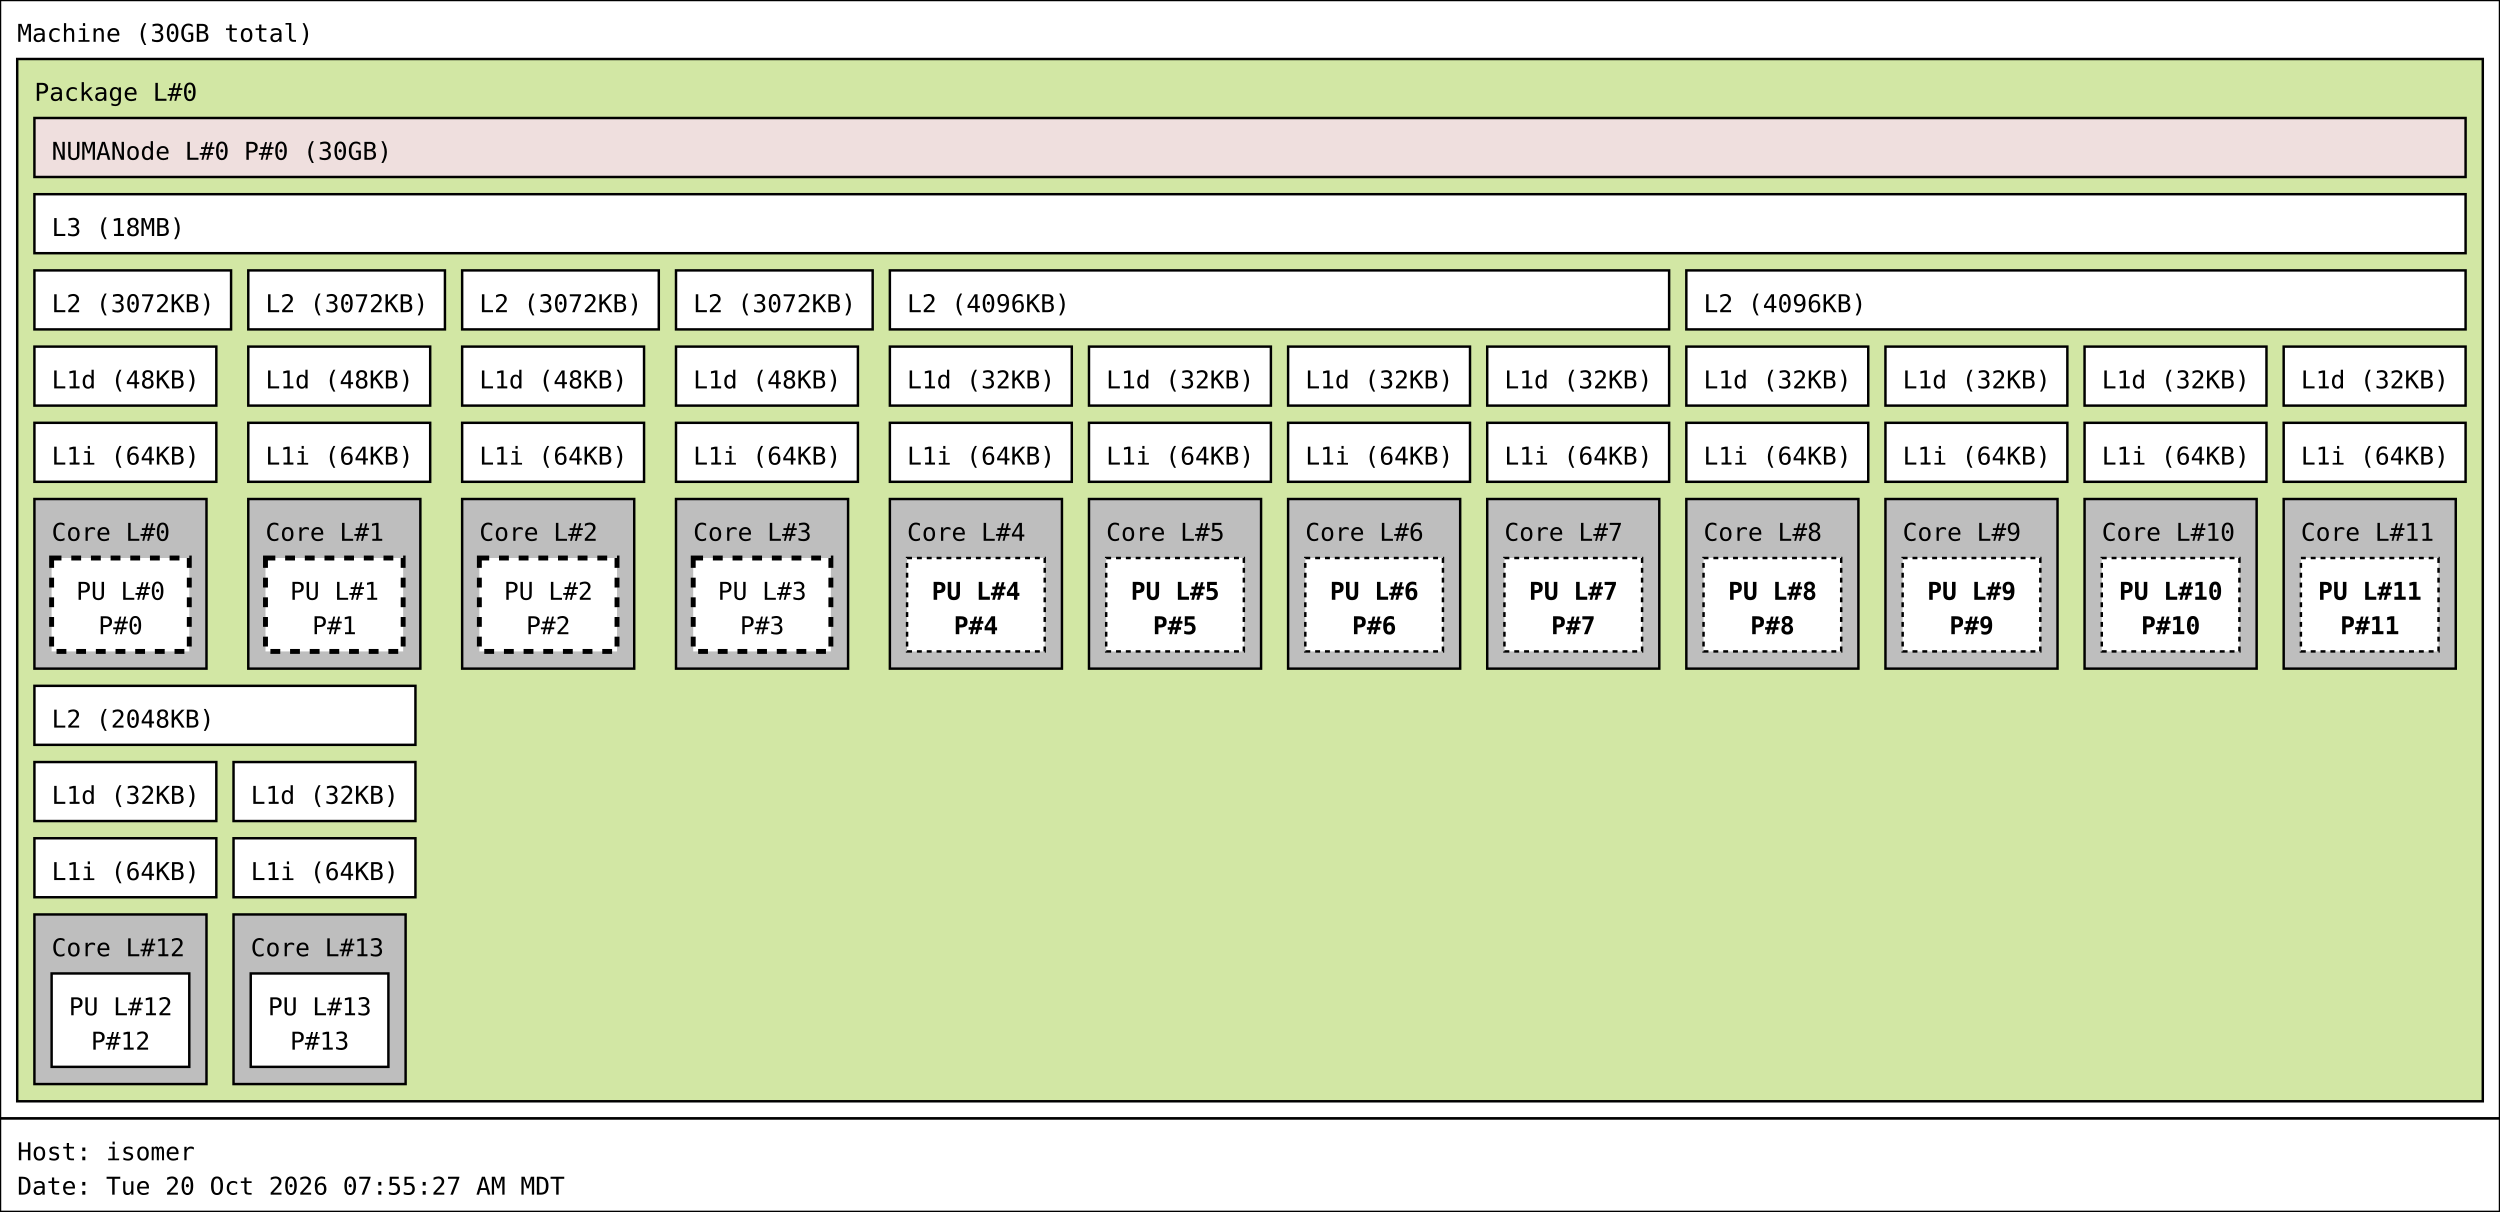
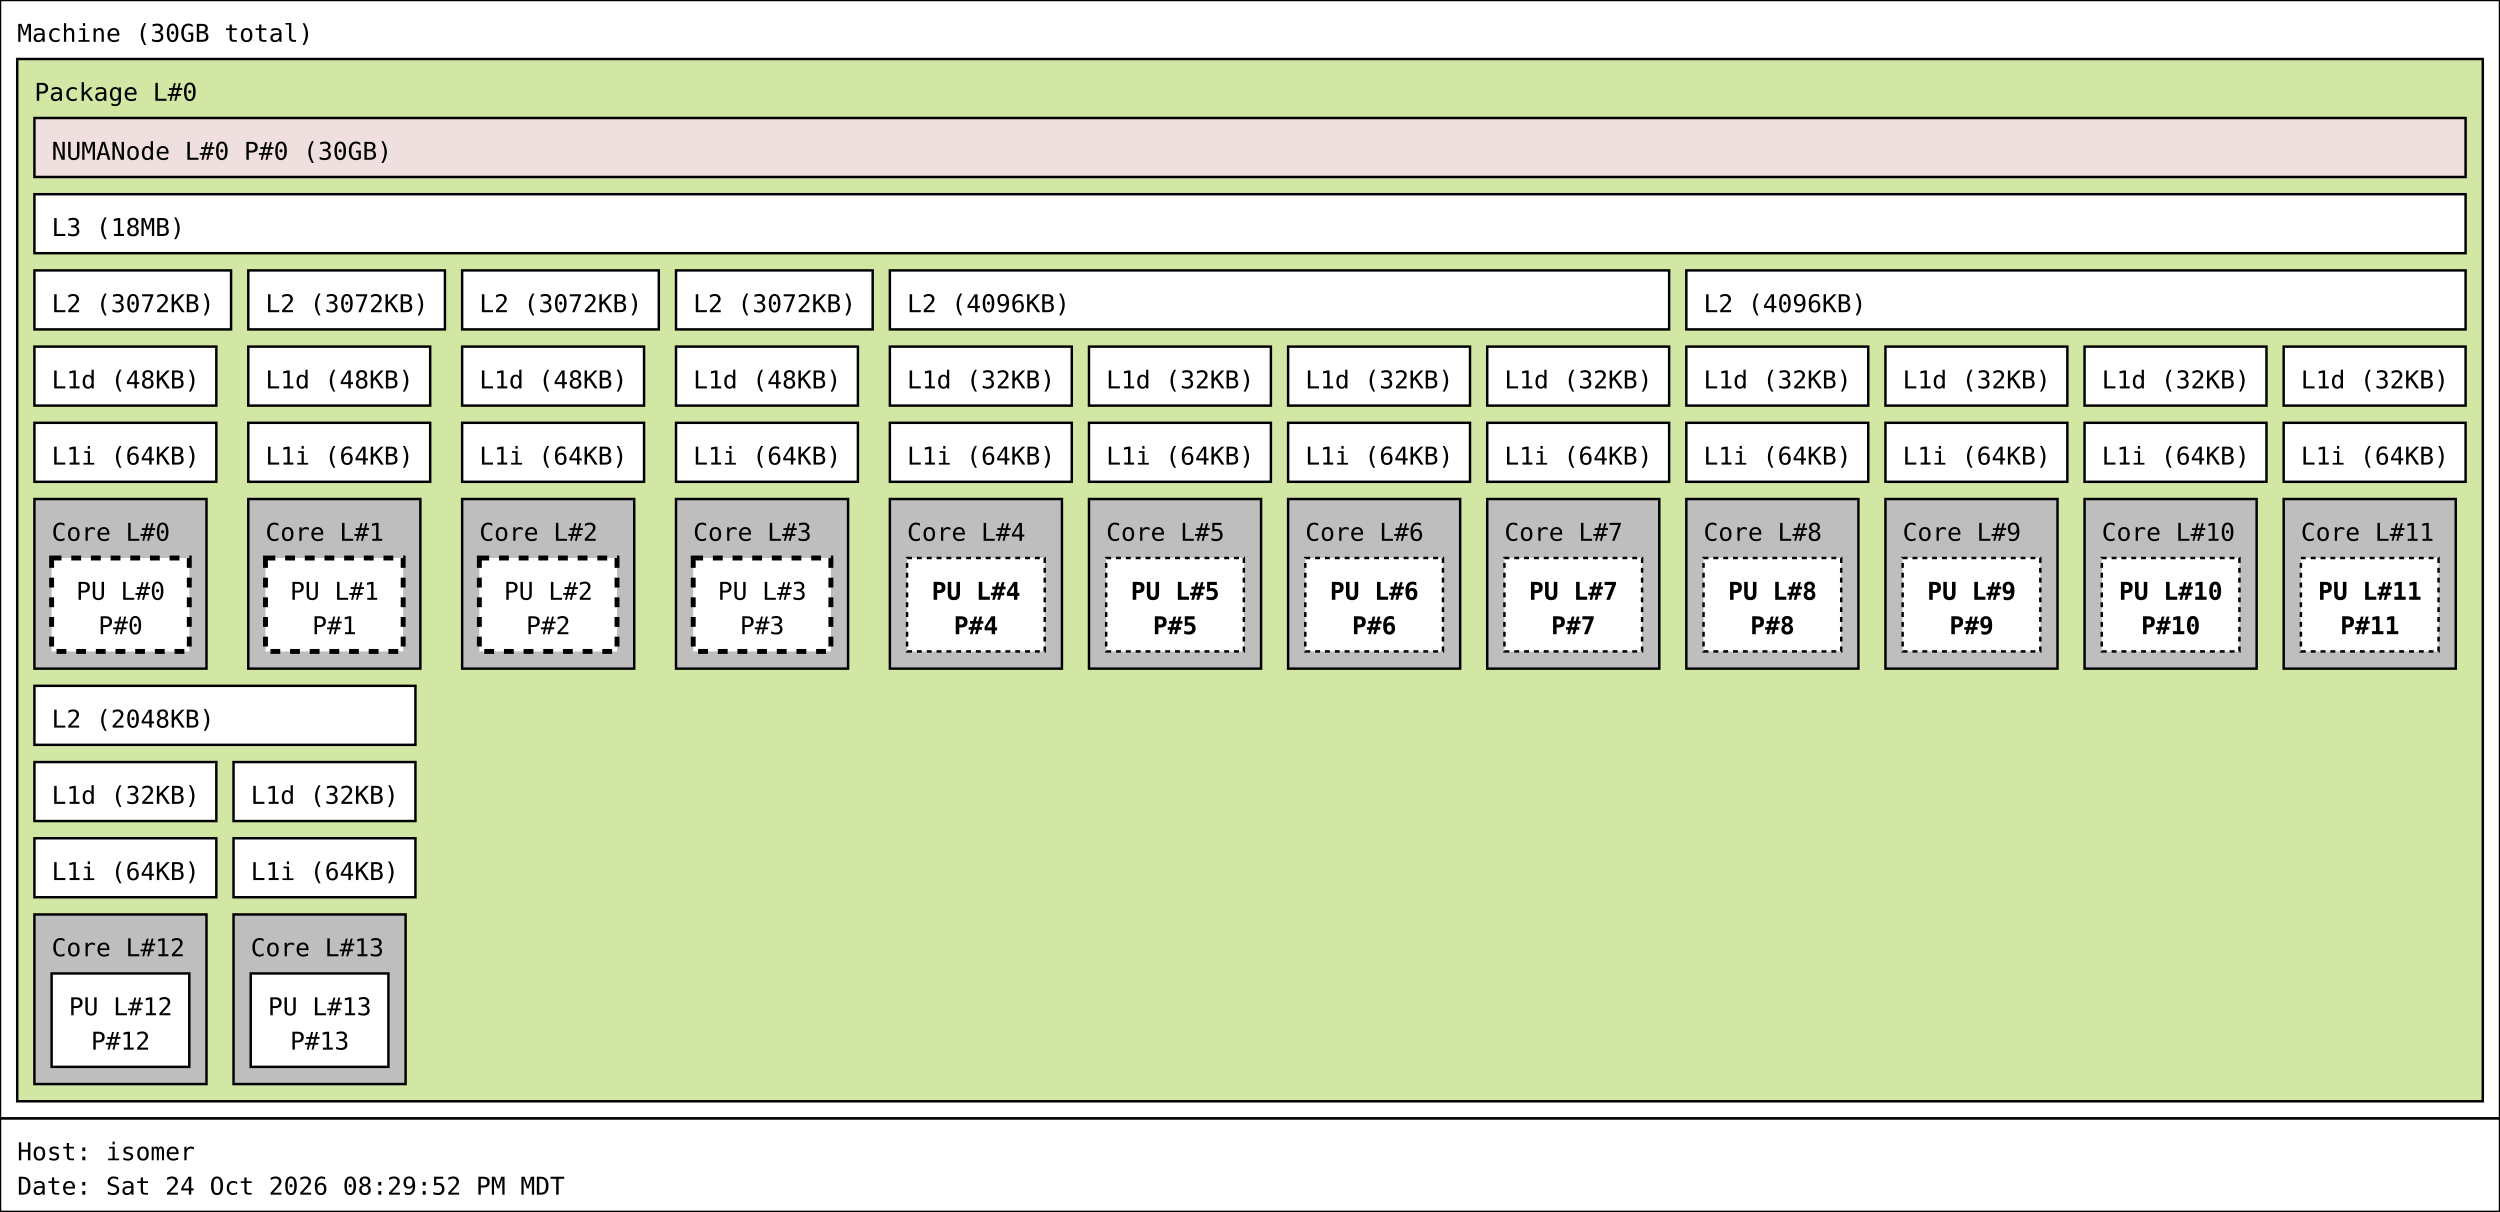
<svg xmlns="http://www.w3.org/2000/svg" width="1017px" height="493px" viewBox="0 0 1017px 493px" version="1.1">
  <rect id="Machine_0_rect" class="Machine" x="0" y="0" width="1017" height="455" fill="rgb(255,255,255)" stroke="rgb(0,0,0)" stroke-width="1" />
  <text id="Machine_0_text" class="Machine" font-family="Monospace" x="7" y="17" fill="rgb(0,0,0)" font-size="10px">Machine (30GB total)</text>
  <rect id="Package_0_rect" class="Package" x="7" y="24" width="1003" height="424" fill="rgb(210,231,164)" stroke="rgb(0,0,0)" stroke-width="1" />
  <text id="Package_0_text" class="Package" font-family="Monospace" x="14" y="41" fill="rgb(0,0,0)" font-size="10px">Package L#0</text>
  <rect id="L3_0_rect" class="L3" x="14" y="79" width="989" height="24" fill="rgb(255,255,255)" stroke="rgb(0,0,0)" stroke-width="1" />
  <text id="L3_0_text" class="L3" font-family="Monospace" x="21" y="96" fill="rgb(0,0,0)" font-size="10px">L3 (18MB)</text>
  <rect id="L2_0_rect" class="L2" x="14" y="110" width="80" height="24" fill="rgb(255,255,255)" stroke="rgb(0,0,0)" stroke-width="1" />
  <text id="L2_0_text" class="L2" font-family="Monospace" x="21" y="127" fill="rgb(0,0,0)" font-size="10px">L2 (3072KB)</text>
  <rect id="L1d_0_rect" class="L1d" x="14" y="141" width="74" height="24" fill="rgb(255,255,255)" stroke="rgb(0,0,0)" stroke-width="1" />
  <text id="L1d_0_text" class="L1d" font-family="Monospace" x="21" y="158" fill="rgb(0,0,0)" font-size="10px">L1d (48KB)</text>
  <rect id="L1i_0_rect" class="L1i" x="14" y="172" width="74" height="24" fill="rgb(255,255,255)" stroke="rgb(0,0,0)" stroke-width="1" />
  <text id="L1i_0_text" class="L1i" font-family="Monospace" x="21" y="189" fill="rgb(0,0,0)" font-size="10px">L1i (64KB)</text>
  <rect id="Core_0_rect" class="Core" x="14" y="203" width="70" height="69" fill="rgb(190,190,190)" stroke="rgb(0,0,0)" stroke-width="1" />
  <text id="Core_0_text" class="Core" font-family="Monospace" x="21" y="220" fill="rgb(0,0,0)" font-size="10px">Core L#0</text>
  <rect id="PU_0_rect" class="PU" x="21" y="227" width="56" height="38" fill="rgb(255,255,255)" stroke="rgb(0,0,0)" stroke-width="2" stroke-dasharray="4" />
  <text id="PU_0_text" class="PU" font-family="Monospace" x="31" y="244" fill="rgb(0,0,0)" font-size="10px">PU L#0</text>
  <text id="PU_0_text_1" class="PU" font-family="Monospace" x="40" y="258" fill="rgb(0,0,0)" font-size="10px">P#0</text>
  <rect id="L2_1_rect" class="L2" x="101" y="110" width="80" height="24" fill="rgb(255,255,255)" stroke="rgb(0,0,0)" stroke-width="1" />
  <text id="L2_1_text" class="L2" font-family="Monospace" x="108" y="127" fill="rgb(0,0,0)" font-size="10px">L2 (3072KB)</text>
  <rect id="L1d_1_rect" class="L1d" x="101" y="141" width="74" height="24" fill="rgb(255,255,255)" stroke="rgb(0,0,0)" stroke-width="1" />
  <text id="L1d_1_text" class="L1d" font-family="Monospace" x="108" y="158" fill="rgb(0,0,0)" font-size="10px">L1d (48KB)</text>
  <rect id="L1i_1_rect" class="L1i" x="101" y="172" width="74" height="24" fill="rgb(255,255,255)" stroke="rgb(0,0,0)" stroke-width="1" />
  <text id="L1i_1_text" class="L1i" font-family="Monospace" x="108" y="189" fill="rgb(0,0,0)" font-size="10px">L1i (64KB)</text>
  <rect id="Core_1_rect" class="Core" x="101" y="203" width="70" height="69" fill="rgb(190,190,190)" stroke="rgb(0,0,0)" stroke-width="1" />
  <text id="Core_1_text" class="Core" font-family="Monospace" x="108" y="220" fill="rgb(0,0,0)" font-size="10px">Core L#1</text>
  <rect id="PU_1_rect" class="PU" x="108" y="227" width="56" height="38" fill="rgb(255,255,255)" stroke="rgb(0,0,0)" stroke-width="2" stroke-dasharray="4" />
  <text id="PU_1_text" class="PU" font-family="Monospace" x="118" y="244" fill="rgb(0,0,0)" font-size="10px">PU L#1</text>
  <text id="PU_1_text_1" class="PU" font-family="Monospace" x="127" y="258" fill="rgb(0,0,0)" font-size="10px">P#1</text>
  <rect id="L2_2_rect" class="L2" x="188" y="110" width="80" height="24" fill="rgb(255,255,255)" stroke="rgb(0,0,0)" stroke-width="1" />
  <text id="L2_2_text" class="L2" font-family="Monospace" x="195" y="127" fill="rgb(0,0,0)" font-size="10px">L2 (3072KB)</text>
  <rect id="L1d_2_rect" class="L1d" x="188" y="141" width="74" height="24" fill="rgb(255,255,255)" stroke="rgb(0,0,0)" stroke-width="1" />
  <text id="L1d_2_text" class="L1d" font-family="Monospace" x="195" y="158" fill="rgb(0,0,0)" font-size="10px">L1d (48KB)</text>
  <rect id="L1i_2_rect" class="L1i" x="188" y="172" width="74" height="24" fill="rgb(255,255,255)" stroke="rgb(0,0,0)" stroke-width="1" />
  <text id="L1i_2_text" class="L1i" font-family="Monospace" x="195" y="189" fill="rgb(0,0,0)" font-size="10px">L1i (64KB)</text>
  <rect id="Core_2_rect" class="Core" x="188" y="203" width="70" height="69" fill="rgb(190,190,190)" stroke="rgb(0,0,0)" stroke-width="1" />
  <text id="Core_2_text" class="Core" font-family="Monospace" x="195" y="220" fill="rgb(0,0,0)" font-size="10px">Core L#2</text>
  <rect id="PU_2_rect" class="PU" x="195" y="227" width="56" height="38" fill="rgb(255,255,255)" stroke="rgb(0,0,0)" stroke-width="2" stroke-dasharray="4" />
  <text id="PU_2_text" class="PU" font-family="Monospace" x="205" y="244" fill="rgb(0,0,0)" font-size="10px">PU L#2</text>
  <text id="PU_2_text_1" class="PU" font-family="Monospace" x="214" y="258" fill="rgb(0,0,0)" font-size="10px">P#2</text>
  <rect id="L2_3_rect" class="L2" x="275" y="110" width="80" height="24" fill="rgb(255,255,255)" stroke="rgb(0,0,0)" stroke-width="1" />
  <text id="L2_3_text" class="L2" font-family="Monospace" x="282" y="127" fill="rgb(0,0,0)" font-size="10px">L2 (3072KB)</text>
  <rect id="L1d_3_rect" class="L1d" x="275" y="141" width="74" height="24" fill="rgb(255,255,255)" stroke="rgb(0,0,0)" stroke-width="1" />
  <text id="L1d_3_text" class="L1d" font-family="Monospace" x="282" y="158" fill="rgb(0,0,0)" font-size="10px">L1d (48KB)</text>
  <rect id="L1i_3_rect" class="L1i" x="275" y="172" width="74" height="24" fill="rgb(255,255,255)" stroke="rgb(0,0,0)" stroke-width="1" />
  <text id="L1i_3_text" class="L1i" font-family="Monospace" x="282" y="189" fill="rgb(0,0,0)" font-size="10px">L1i (64KB)</text>
  <rect id="Core_3_rect" class="Core" x="275" y="203" width="70" height="69" fill="rgb(190,190,190)" stroke="rgb(0,0,0)" stroke-width="1" />
  <text id="Core_3_text" class="Core" font-family="Monospace" x="282" y="220" fill="rgb(0,0,0)" font-size="10px">Core L#3</text>
  <rect id="PU_3_rect" class="PU" x="282" y="227" width="56" height="38" fill="rgb(255,255,255)" stroke="rgb(0,0,0)" stroke-width="2" stroke-dasharray="4" />
  <text id="PU_3_text" class="PU" font-family="Monospace" x="292" y="244" fill="rgb(0,0,0)" font-size="10px">PU L#3</text>
  <text id="PU_3_text_1" class="PU" font-family="Monospace" x="301" y="258" fill="rgb(0,0,0)" font-size="10px">P#3</text>
  <rect id="L2_4_rect" class="L2" x="362" y="110" width="317" height="24" fill="rgb(255,255,255)" stroke="rgb(0,0,0)" stroke-width="1" />
  <text id="L2_4_text" class="L2" font-family="Monospace" x="369" y="127" fill="rgb(0,0,0)" font-size="10px">L2 (4096KB)</text>
  <rect id="L1d_4_rect" class="L1d" x="362" y="141" width="74" height="24" fill="rgb(255,255,255)" stroke="rgb(0,0,0)" stroke-width="1" />
  <text id="L1d_4_text" class="L1d" font-family="Monospace" x="369" y="158" fill="rgb(0,0,0)" font-size="10px">L1d (32KB)</text>
  <rect id="L1i_4_rect" class="L1i" x="362" y="172" width="74" height="24" fill="rgb(255,255,255)" stroke="rgb(0,0,0)" stroke-width="1" />
  <text id="L1i_4_text" class="L1i" font-family="Monospace" x="369" y="189" fill="rgb(0,0,0)" font-size="10px">L1i (64KB)</text>
  <rect id="Core_4_rect" class="Core" x="362" y="203" width="70" height="69" fill="rgb(190,190,190)" stroke="rgb(0,0,0)" stroke-width="1" />
  <text id="Core_4_text" class="Core" font-family="Monospace" x="369" y="220" fill="rgb(0,0,0)" font-size="10px">Core L#4</text>
  <rect id="PU_4_rect" class="PU" x="369" y="227" width="56" height="38" fill="rgb(255,255,255)" stroke="rgb(0,0,0)" stroke-width="1" stroke-dasharray="2" />
  <text id="PU_4_text" class="PU" font-family="Monospace" font-weight="bold" x="379" y="244" fill="rgb(0,0,0)" font-size="10px">PU L#4</text>
  <text id="PU_4_text_1" class="PU" font-family="Monospace" font-weight="bold" x="388" y="258" fill="rgb(0,0,0)" font-size="10px">P#4</text>
  <rect id="L1d_5_rect" class="L1d" x="443" y="141" width="74" height="24" fill="rgb(255,255,255)" stroke="rgb(0,0,0)" stroke-width="1" />
  <text id="L1d_5_text" class="L1d" font-family="Monospace" x="450" y="158" fill="rgb(0,0,0)" font-size="10px">L1d (32KB)</text>
  <rect id="L1i_5_rect" class="L1i" x="443" y="172" width="74" height="24" fill="rgb(255,255,255)" stroke="rgb(0,0,0)" stroke-width="1" />
  <text id="L1i_5_text" class="L1i" font-family="Monospace" x="450" y="189" fill="rgb(0,0,0)" font-size="10px">L1i (64KB)</text>
  <rect id="Core_5_rect" class="Core" x="443" y="203" width="70" height="69" fill="rgb(190,190,190)" stroke="rgb(0,0,0)" stroke-width="1" />
  <text id="Core_5_text" class="Core" font-family="Monospace" x="450" y="220" fill="rgb(0,0,0)" font-size="10px">Core L#5</text>
  <rect id="PU_5_rect" class="PU" x="450" y="227" width="56" height="38" fill="rgb(255,255,255)" stroke="rgb(0,0,0)" stroke-width="1" stroke-dasharray="2" />
  <text id="PU_5_text" class="PU" font-family="Monospace" font-weight="bold" x="460" y="244" fill="rgb(0,0,0)" font-size="10px">PU L#5</text>
  <text id="PU_5_text_1" class="PU" font-family="Monospace" font-weight="bold" x="469" y="258" fill="rgb(0,0,0)" font-size="10px">P#5</text>
  <rect id="L1d_6_rect" class="L1d" x="524" y="141" width="74" height="24" fill="rgb(255,255,255)" stroke="rgb(0,0,0)" stroke-width="1" />
  <text id="L1d_6_text" class="L1d" font-family="Monospace" x="531" y="158" fill="rgb(0,0,0)" font-size="10px">L1d (32KB)</text>
  <rect id="L1i_6_rect" class="L1i" x="524" y="172" width="74" height="24" fill="rgb(255,255,255)" stroke="rgb(0,0,0)" stroke-width="1" />
  <text id="L1i_6_text" class="L1i" font-family="Monospace" x="531" y="189" fill="rgb(0,0,0)" font-size="10px">L1i (64KB)</text>
  <rect id="Core_6_rect" class="Core" x="524" y="203" width="70" height="69" fill="rgb(190,190,190)" stroke="rgb(0,0,0)" stroke-width="1" />
  <text id="Core_6_text" class="Core" font-family="Monospace" x="531" y="220" fill="rgb(0,0,0)" font-size="10px">Core L#6</text>
  <rect id="PU_6_rect" class="PU" x="531" y="227" width="56" height="38" fill="rgb(255,255,255)" stroke="rgb(0,0,0)" stroke-width="1" stroke-dasharray="2" />
  <text id="PU_6_text" class="PU" font-family="Monospace" font-weight="bold" x="541" y="244" fill="rgb(0,0,0)" font-size="10px">PU L#6</text>
  <text id="PU_6_text_1" class="PU" font-family="Monospace" font-weight="bold" x="550" y="258" fill="rgb(0,0,0)" font-size="10px">P#6</text>
  <rect id="L1d_7_rect" class="L1d" x="605" y="141" width="74" height="24" fill="rgb(255,255,255)" stroke="rgb(0,0,0)" stroke-width="1" />
  <text id="L1d_7_text" class="L1d" font-family="Monospace" x="612" y="158" fill="rgb(0,0,0)" font-size="10px">L1d (32KB)</text>
  <rect id="L1i_7_rect" class="L1i" x="605" y="172" width="74" height="24" fill="rgb(255,255,255)" stroke="rgb(0,0,0)" stroke-width="1" />
  <text id="L1i_7_text" class="L1i" font-family="Monospace" x="612" y="189" fill="rgb(0,0,0)" font-size="10px">L1i (64KB)</text>
  <rect id="Core_7_rect" class="Core" x="605" y="203" width="70" height="69" fill="rgb(190,190,190)" stroke="rgb(0,0,0)" stroke-width="1" />
  <text id="Core_7_text" class="Core" font-family="Monospace" x="612" y="220" fill="rgb(0,0,0)" font-size="10px">Core L#7</text>
  <rect id="PU_7_rect" class="PU" x="612" y="227" width="56" height="38" fill="rgb(255,255,255)" stroke="rgb(0,0,0)" stroke-width="1" stroke-dasharray="2" />
  <text id="PU_7_text" class="PU" font-family="Monospace" font-weight="bold" x="622" y="244" fill="rgb(0,0,0)" font-size="10px">PU L#7</text>
  <text id="PU_7_text_1" class="PU" font-family="Monospace" font-weight="bold" x="631" y="258" fill="rgb(0,0,0)" font-size="10px">P#7</text>
  <rect id="L2_5_rect" class="L2" x="686" y="110" width="317" height="24" fill="rgb(255,255,255)" stroke="rgb(0,0,0)" stroke-width="1" />
  <text id="L2_5_text" class="L2" font-family="Monospace" x="693" y="127" fill="rgb(0,0,0)" font-size="10px">L2 (4096KB)</text>
  <rect id="L1d_8_rect" class="L1d" x="686" y="141" width="74" height="24" fill="rgb(255,255,255)" stroke="rgb(0,0,0)" stroke-width="1" />
  <text id="L1d_8_text" class="L1d" font-family="Monospace" x="693" y="158" fill="rgb(0,0,0)" font-size="10px">L1d (32KB)</text>
  <rect id="L1i_8_rect" class="L1i" x="686" y="172" width="74" height="24" fill="rgb(255,255,255)" stroke="rgb(0,0,0)" stroke-width="1" />
  <text id="L1i_8_text" class="L1i" font-family="Monospace" x="693" y="189" fill="rgb(0,0,0)" font-size="10px">L1i (64KB)</text>
  <rect id="Core_8_rect" class="Core" x="686" y="203" width="70" height="69" fill="rgb(190,190,190)" stroke="rgb(0,0,0)" stroke-width="1" />
  <text id="Core_8_text" class="Core" font-family="Monospace" x="693" y="220" fill="rgb(0,0,0)" font-size="10px">Core L#8</text>
  <rect id="PU_8_rect" class="PU" x="693" y="227" width="56" height="38" fill="rgb(255,255,255)" stroke="rgb(0,0,0)" stroke-width="1" stroke-dasharray="2" />
  <text id="PU_8_text" class="PU" font-family="Monospace" font-weight="bold" x="703" y="244" fill="rgb(0,0,0)" font-size="10px">PU L#8</text>
  <text id="PU_8_text_1" class="PU" font-family="Monospace" font-weight="bold" x="712" y="258" fill="rgb(0,0,0)" font-size="10px">P#8</text>
  <rect id="L1d_9_rect" class="L1d" x="767" y="141" width="74" height="24" fill="rgb(255,255,255)" stroke="rgb(0,0,0)" stroke-width="1" />
  <text id="L1d_9_text" class="L1d" font-family="Monospace" x="774" y="158" fill="rgb(0,0,0)" font-size="10px">L1d (32KB)</text>
  <rect id="L1i_9_rect" class="L1i" x="767" y="172" width="74" height="24" fill="rgb(255,255,255)" stroke="rgb(0,0,0)" stroke-width="1" />
  <text id="L1i_9_text" class="L1i" font-family="Monospace" x="774" y="189" fill="rgb(0,0,0)" font-size="10px">L1i (64KB)</text>
  <rect id="Core_9_rect" class="Core" x="767" y="203" width="70" height="69" fill="rgb(190,190,190)" stroke="rgb(0,0,0)" stroke-width="1" />
  <text id="Core_9_text" class="Core" font-family="Monospace" x="774" y="220" fill="rgb(0,0,0)" font-size="10px">Core L#9</text>
  <rect id="PU_9_rect" class="PU" x="774" y="227" width="56" height="38" fill="rgb(255,255,255)" stroke="rgb(0,0,0)" stroke-width="1" stroke-dasharray="2" />
  <text id="PU_9_text" class="PU" font-family="Monospace" font-weight="bold" x="784" y="244" fill="rgb(0,0,0)" font-size="10px">PU L#9</text>
  <text id="PU_9_text_1" class="PU" font-family="Monospace" font-weight="bold" x="793" y="258" fill="rgb(0,0,0)" font-size="10px">P#9</text>
  <rect id="L1d_10_rect" class="L1d" x="848" y="141" width="74" height="24" fill="rgb(255,255,255)" stroke="rgb(0,0,0)" stroke-width="1" />
  <text id="L1d_10_text" class="L1d" font-family="Monospace" x="855" y="158" fill="rgb(0,0,0)" font-size="10px">L1d (32KB)</text>
  <rect id="L1i_10_rect" class="L1i" x="848" y="172" width="74" height="24" fill="rgb(255,255,255)" stroke="rgb(0,0,0)" stroke-width="1" />
  <text id="L1i_10_text" class="L1i" font-family="Monospace" x="855" y="189" fill="rgb(0,0,0)" font-size="10px">L1i (64KB)</text>
  <rect id="Core_10_rect" class="Core" x="848" y="203" width="70" height="69" fill="rgb(190,190,190)" stroke="rgb(0,0,0)" stroke-width="1" />
  <text id="Core_10_text" class="Core" font-family="Monospace" x="855" y="220" fill="rgb(0,0,0)" font-size="10px">Core L#10</text>
  <rect id="PU_10_rect" class="PU" x="855" y="227" width="56" height="38" fill="rgb(255,255,255)" stroke="rgb(0,0,0)" stroke-width="1" stroke-dasharray="2" />
  <text id="PU_10_text" class="PU" font-family="Monospace" font-weight="bold" x="862" y="244" fill="rgb(0,0,0)" font-size="10px">PU L#10</text>
  <text id="PU_10_text_1" class="PU" font-family="Monospace" font-weight="bold" x="871" y="258" fill="rgb(0,0,0)" font-size="10px">P#10</text>
  <rect id="L1d_11_rect" class="L1d" x="929" y="141" width="74" height="24" fill="rgb(255,255,255)" stroke="rgb(0,0,0)" stroke-width="1" />
  <text id="L1d_11_text" class="L1d" font-family="Monospace" x="936" y="158" fill="rgb(0,0,0)" font-size="10px">L1d (32KB)</text>
  <rect id="L1i_11_rect" class="L1i" x="929" y="172" width="74" height="24" fill="rgb(255,255,255)" stroke="rgb(0,0,0)" stroke-width="1" />
  <text id="L1i_11_text" class="L1i" font-family="Monospace" x="936" y="189" fill="rgb(0,0,0)" font-size="10px">L1i (64KB)</text>
  <rect id="Core_11_rect" class="Core" x="929" y="203" width="70" height="69" fill="rgb(190,190,190)" stroke="rgb(0,0,0)" stroke-width="1" />
  <text id="Core_11_text" class="Core" font-family="Monospace" x="936" y="220" fill="rgb(0,0,0)" font-size="10px">Core L#11</text>
  <rect id="PU_11_rect" class="PU" x="936" y="227" width="56" height="38" fill="rgb(255,255,255)" stroke="rgb(0,0,0)" stroke-width="1" stroke-dasharray="2" />
  <text id="PU_11_text" class="PU" font-family="Monospace" font-weight="bold" x="943" y="244" fill="rgb(0,0,0)" font-size="10px">PU L#11</text>
  <text id="PU_11_text_1" class="PU" font-family="Monospace" font-weight="bold" x="952" y="258" fill="rgb(0,0,0)" font-size="10px">P#11</text>
  <rect id="L2_6_rect" class="L2" x="14" y="279" width="155" height="24" fill="rgb(255,255,255)" stroke="rgb(0,0,0)" stroke-width="1" />
  <text id="L2_6_text" class="L2" font-family="Monospace" x="21" y="296" fill="rgb(0,0,0)" font-size="10px">L2 (2048KB)</text>
  <rect id="L1d_12_rect" class="L1d" x="14" y="310" width="74" height="24" fill="rgb(255,255,255)" stroke="rgb(0,0,0)" stroke-width="1" />
  <text id="L1d_12_text" class="L1d" font-family="Monospace" x="21" y="327" fill="rgb(0,0,0)" font-size="10px">L1d (32KB)</text>
  <rect id="L1i_12_rect" class="L1i" x="14" y="341" width="74" height="24" fill="rgb(255,255,255)" stroke="rgb(0,0,0)" stroke-width="1" />
  <text id="L1i_12_text" class="L1i" font-family="Monospace" x="21" y="358" fill="rgb(0,0,0)" font-size="10px">L1i (64KB)</text>
  <rect id="Core_12_rect" class="Core" x="14" y="372" width="70" height="69" fill="rgb(190,190,190)" stroke="rgb(0,0,0)" stroke-width="1" />
  <text id="Core_12_text" class="Core" font-family="Monospace" x="21" y="389" fill="rgb(0,0,0)" font-size="10px">Core L#12</text>
  <rect id="PU_12_rect" class="PU" x="21" y="396" width="56" height="38" fill="rgb(255,255,255)" stroke="rgb(0,0,0)" stroke-width="1" />
  <text id="PU_12_text" class="PU" font-family="Monospace" x="28" y="413" fill="rgb(0,0,0)" font-size="10px">PU L#12</text>
  <text id="PU_12_text_1" class="PU" font-family="Monospace" x="37" y="427" fill="rgb(0,0,0)" font-size="10px">P#12</text>
  <rect id="L1d_13_rect" class="L1d" x="95" y="310" width="74" height="24" fill="rgb(255,255,255)" stroke="rgb(0,0,0)" stroke-width="1" />
  <text id="L1d_13_text" class="L1d" font-family="Monospace" x="102" y="327" fill="rgb(0,0,0)" font-size="10px">L1d (32KB)</text>
  <rect id="L1i_13_rect" class="L1i" x="95" y="341" width="74" height="24" fill="rgb(255,255,255)" stroke="rgb(0,0,0)" stroke-width="1" />
  <text id="L1i_13_text" class="L1i" font-family="Monospace" x="102" y="358" fill="rgb(0,0,0)" font-size="10px">L1i (64KB)</text>
  <rect id="Core_13_rect" class="Core" x="95" y="372" width="70" height="69" fill="rgb(190,190,190)" stroke="rgb(0,0,0)" stroke-width="1" />
  <text id="Core_13_text" class="Core" font-family="Monospace" x="102" y="389" fill="rgb(0,0,0)" font-size="10px">Core L#13</text>
  <rect id="PU_13_rect" class="PU" x="102" y="396" width="56" height="38" fill="rgb(255,255,255)" stroke="rgb(0,0,0)" stroke-width="1" />
  <text id="PU_13_text" class="PU" font-family="Monospace" x="109" y="413" fill="rgb(0,0,0)" font-size="10px">PU L#13</text>
  <text id="PU_13_text_1" class="PU" font-family="Monospace" x="118" y="427" fill="rgb(0,0,0)" font-size="10px">P#13</text>
  <rect id="NUMANode_0_rect" class="NUMANode" x="14" y="48" width="989" height="24" fill="rgb(239,223,222)" stroke="rgb(0,0,0)" stroke-width="1" />
  <text id="NUMANode_0_text" class="NUMANode" font-family="Monospace" x="21" y="65" fill="rgb(0,0,0)" font-size="10px">NUMANode L#0 P#0 (30GB)</text>
  <rect id="anon_rect" x="0" y="455" width="1017" height="38" fill="rgb(255,255,255)" stroke="rgb(0,0,0)" stroke-width="1" />
  <text id="anon_text" font-family="Monospace" x="7" y="472" fill="rgb(0,0,0)" font-size="10px">Host: isomer</text>
-   <text id="anon_text_1" font-family="Monospace" x="7" y="486" fill="rgb(0,0,0)" font-size="10px">Date: Tue 20 Oct 2026 07:55:27 AM MDT</text>
+   <text id="anon_text_1" font-family="Monospace" x="7" y="486" fill="rgb(0,0,0)" font-size="10px">Date: Sat 24 Oct 2026 08:29:52 PM MDT</text>
</svg>
